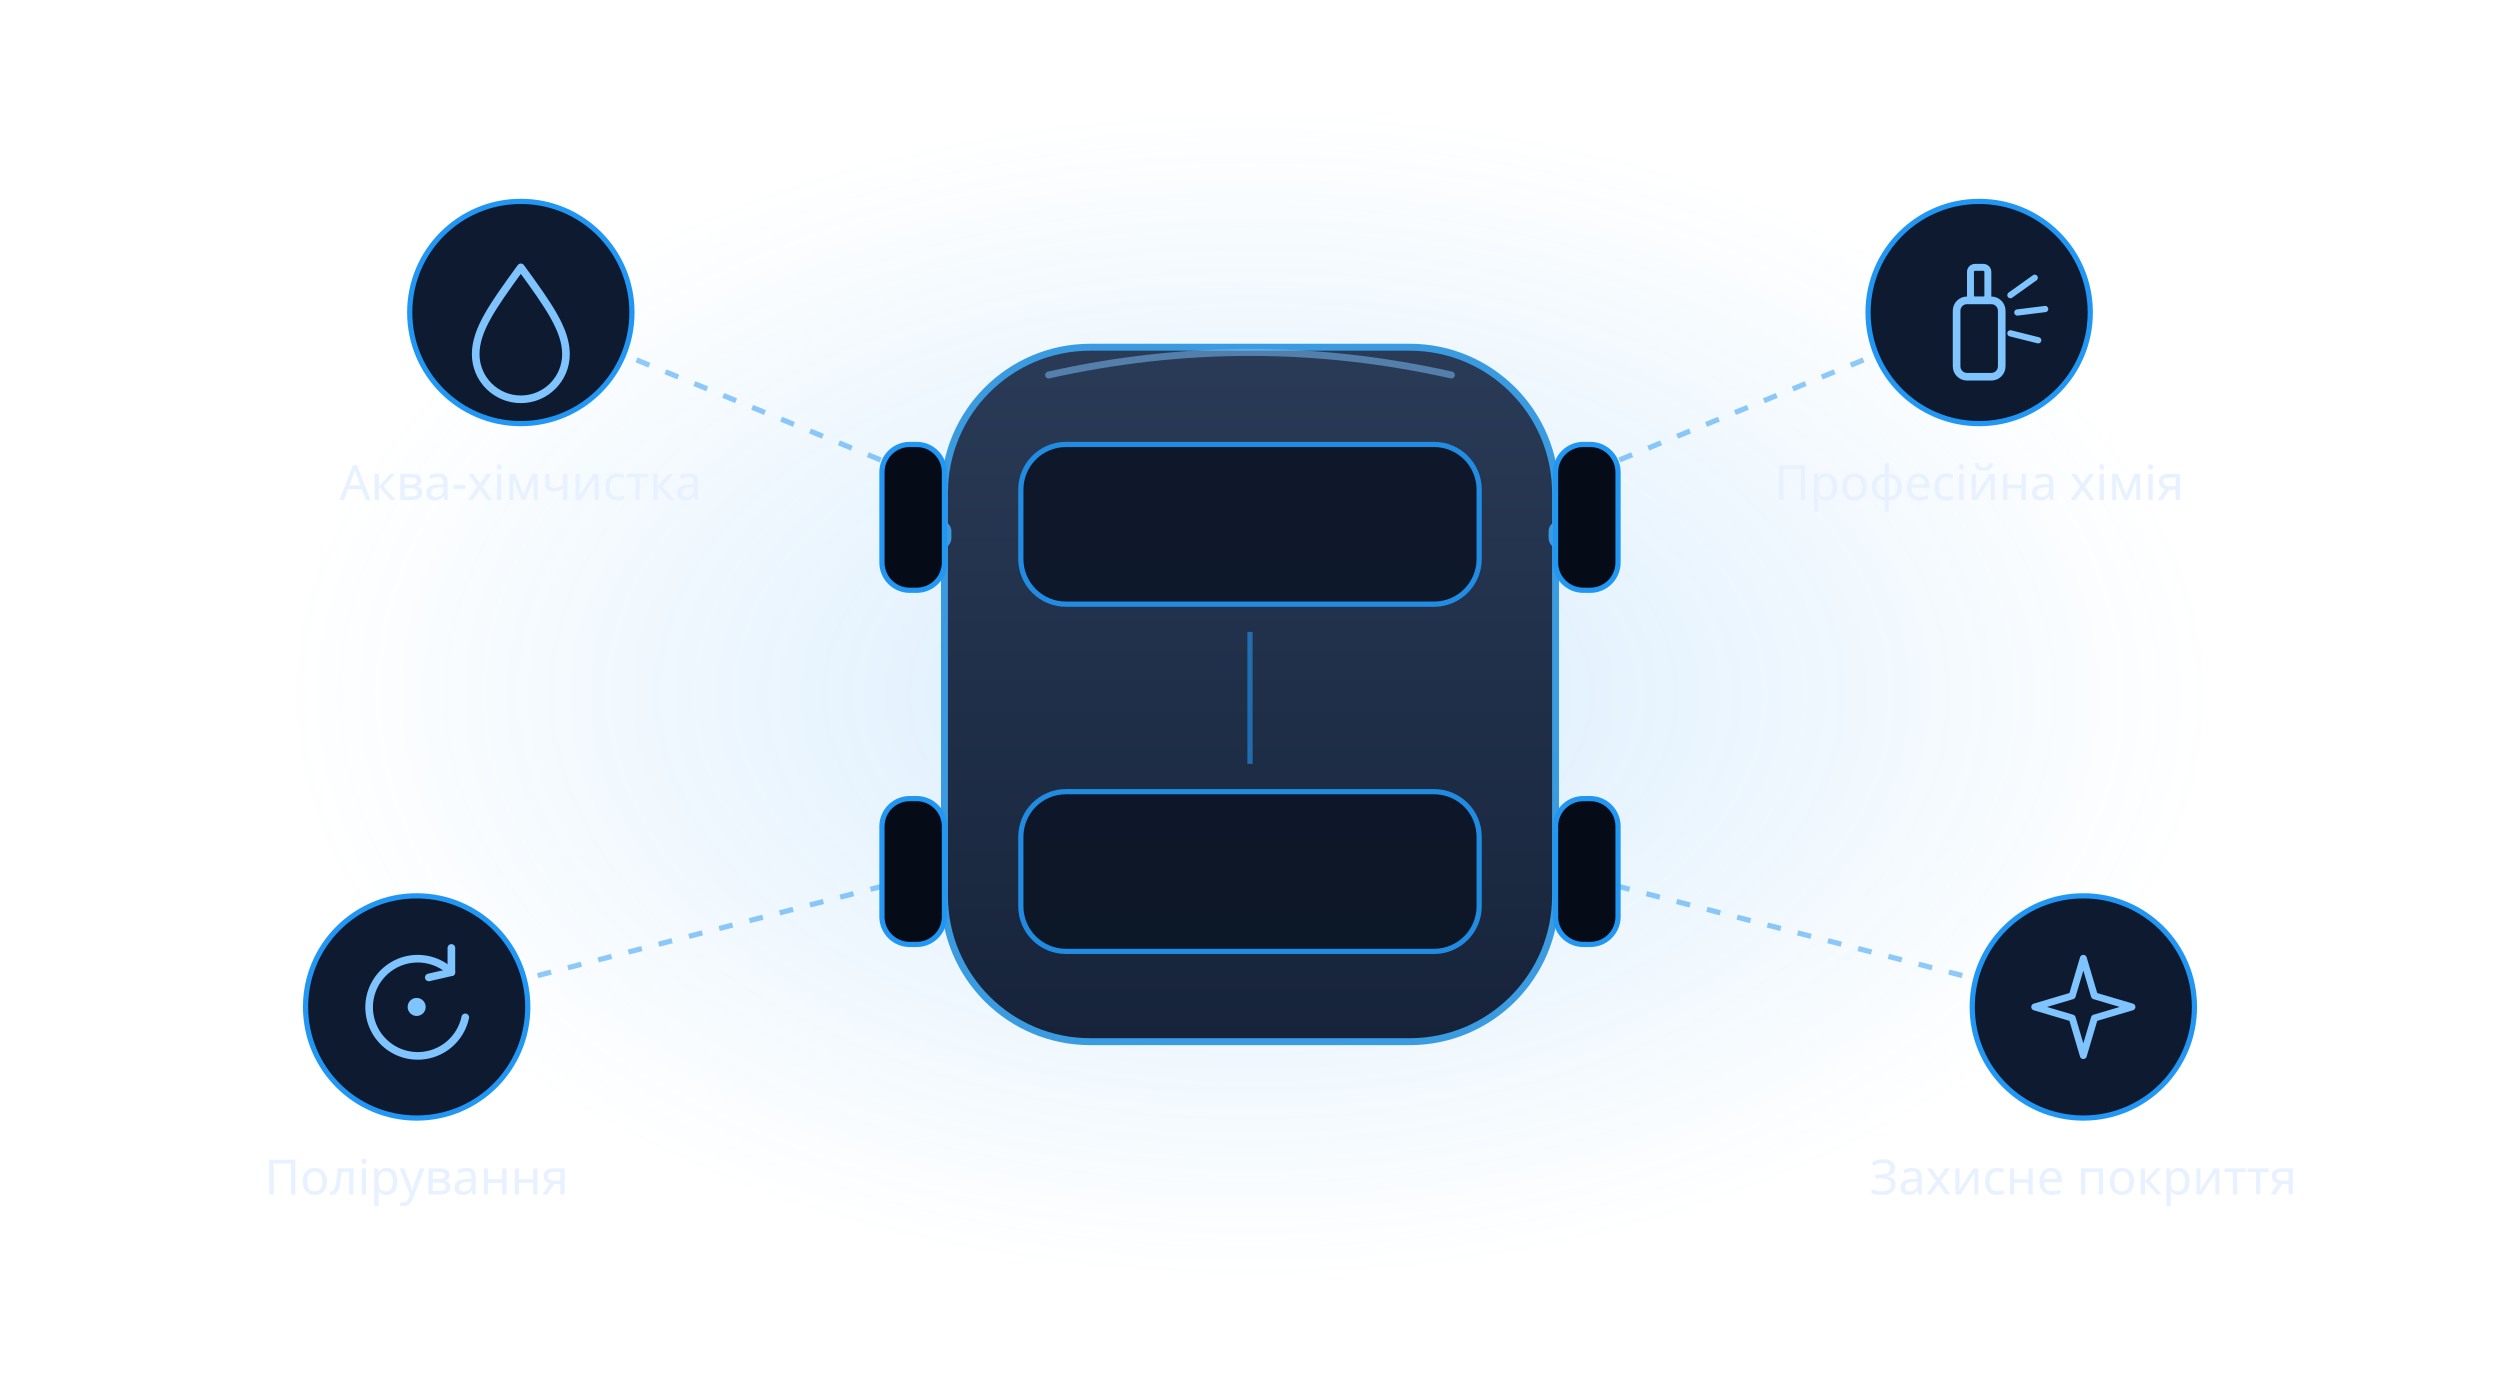
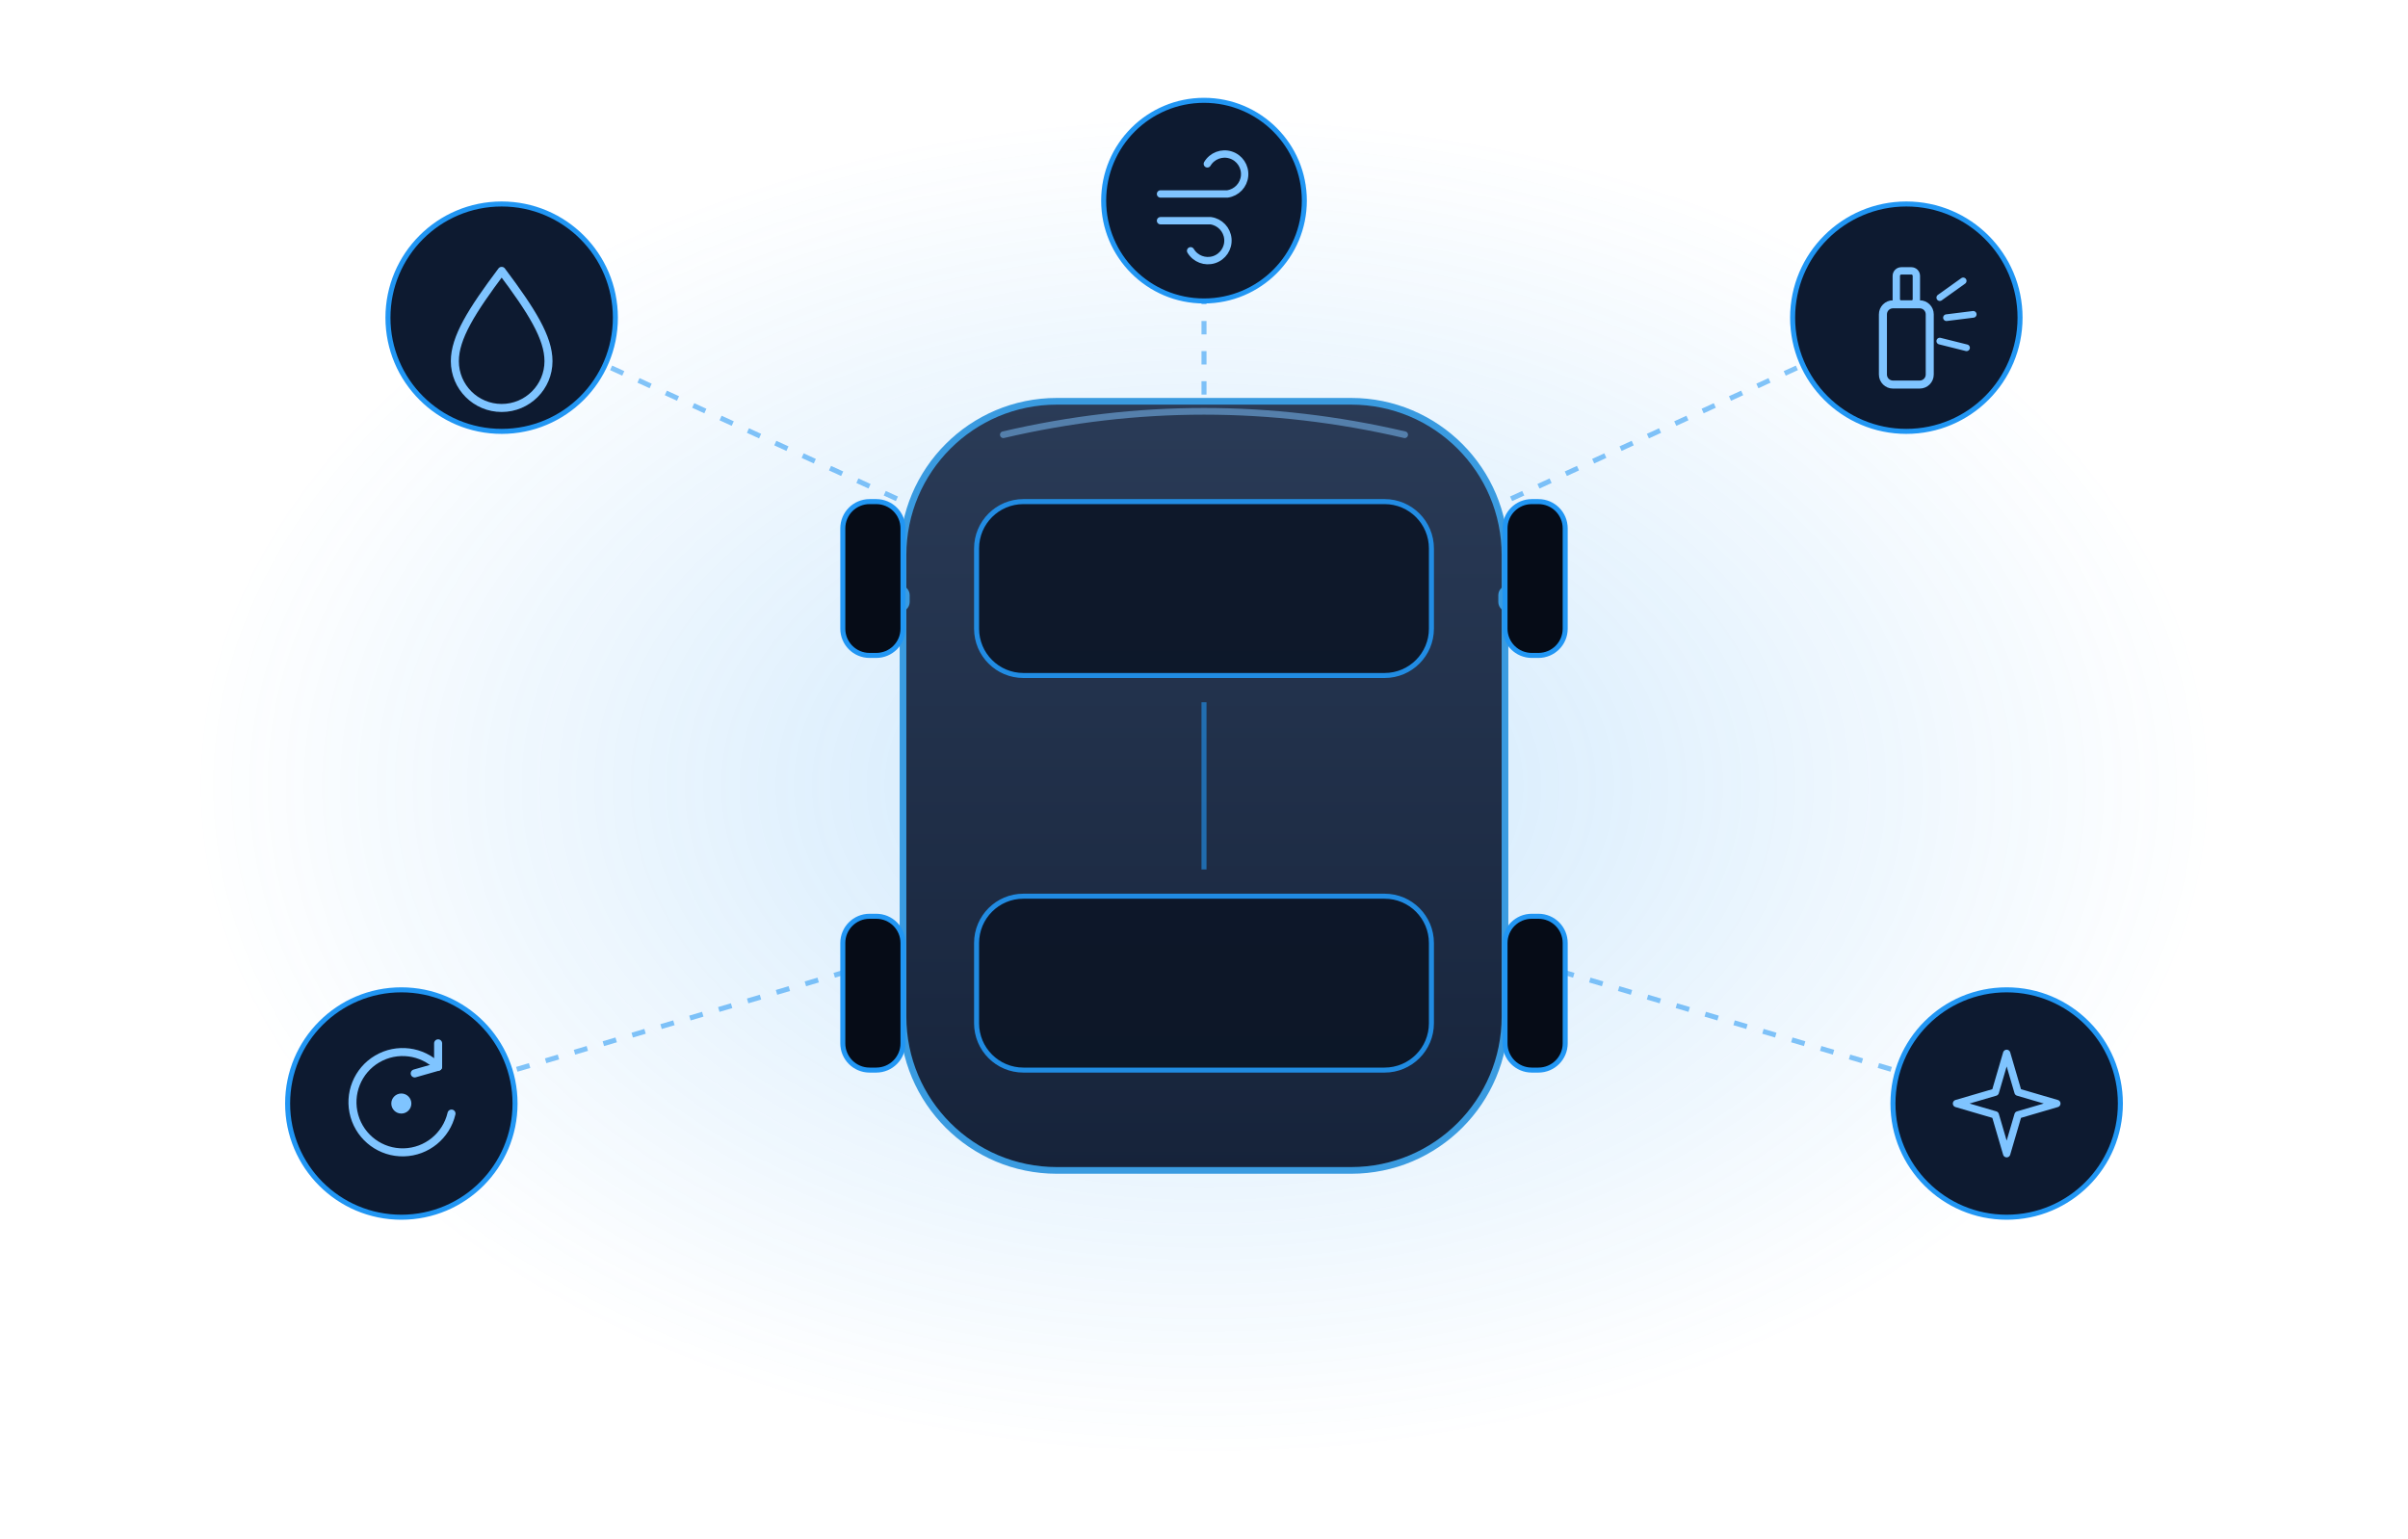
- <svg xmlns="http://www.w3.org/2000/svg" viewBox="0 0 720 400" role="img" aria-labelledby="carwashTitle">
+ <svg xmlns="http://www.w3.org/2000/svg" viewBox="0 0 720 460" role="img" aria-labelledby="carwashTitle">
  <defs>
    <linearGradient id="cwCarBody" x1="0" y1="0" x2="0" y2="1">
      <stop offset="0" stop-color="#2a3b57" />
      <stop offset="1" stop-color="#16233a" />
    </linearGradient>
    <radialGradient id="cwGlow" cx="50%" cy="50%" r="50%">
-       <stop offset="0" stop-color="#2196f3" stop-opacity=".18" />
+       <stop offset="0" stop-color="#2196f3" stop-opacity=".22" />
      <stop offset="1" stop-color="#2196f3" stop-opacity="0" />
    </radialGradient>
  </defs>
-   <ellipse cx="360" cy="200" rx="280" ry="170" fill="url(#cwGlow)" />
-   <g stroke="#2196f3" stroke-width="1.5" stroke-dasharray="4 5" opacity=".5">
-     <line x1="150" y1="90" x2="272" y2="140" />
-     <line x1="570" y1="90" x2="448" y2="140" />
-     <line x1="120" y1="290" x2="255" y2="255" />
-     <line x1="600" y1="290" x2="465" y2="255" />
+   <ellipse cx="360" cy="235" rx="300" ry="200" fill="url(#cwGlow)" />
+   <g stroke="#2196f3" stroke-width="1.5" stroke-dasharray="4 5" opacity=".55">
+     <line x1="150" y1="95" x2="270" y2="150" />
+     <line x1="570" y1="95" x2="450" y2="150" />
+     <line x1="120" y1="330" x2="255" y2="290" />
+     <line x1="600" y1="330" x2="465" y2="290" />
+     <line x1="360" y1="60" x2="360" y2="130" />
  </g>
  <g>
-     <rect x="272" y="100" width="176" height="200" rx="42" fill="url(#cwCarBody)" stroke="#3a9be0" stroke-width="2" />
-     <rect x="294" y="128" width="132" height="46" rx="13" fill="#0b1526" stroke="#2196f3" stroke-width="1.5" opacity=".9" />
-     <rect x="294" y="228" width="132" height="46" rx="13" fill="#0b1526" stroke="#2196f3" stroke-width="1.5" opacity=".9" />
-     <line x1="360" y1="182" x2="360" y2="220" stroke="#2196f3" stroke-width="1.5" opacity=".6" />
-     <rect x="260" y="150" width="14" height="8" rx="3" fill="#3a9be0" />
-     <rect x="446" y="150" width="14" height="8" rx="3" fill="#3a9be0" />
-     <rect x="254" y="128" width="18" height="42" rx="8" fill="#060c17" stroke="#2196f3" stroke-width="1.5" />
-     <rect x="448" y="128" width="18" height="42" rx="8" fill="#060c17" stroke="#2196f3" stroke-width="1.5" />
-     <rect x="254" y="230" width="18" height="42" rx="8" fill="#060c17" stroke="#2196f3" stroke-width="1.5" />
-     <rect x="448" y="230" width="18" height="42" rx="8" fill="#060c17" stroke="#2196f3" stroke-width="1.5" />
-     <path d="M302 108 q58 -13 116 0" stroke="#7fc4ff" stroke-width="2" fill="none" opacity=".5" stroke-linecap="round" />
+     <rect x="270" y="120" width="180" height="230" rx="46" fill="url(#cwCarBody)" stroke="#3a9be0" stroke-width="2" />
+     <rect x="292" y="150" width="136" height="52" rx="14" fill="#0b1526" stroke="#2196f3" stroke-width="1.5" opacity=".9" />
+     <rect x="292" y="268" width="136" height="52" rx="14" fill="#0b1526" stroke="#2196f3" stroke-width="1.5" opacity=".9" />
+     <line x1="360" y1="210" x2="360" y2="260" stroke="#2196f3" stroke-width="1.5" opacity=".6" />
+     <rect x="258" y="175" width="14" height="8" rx="3" fill="#3a9be0" />
+     <rect x="448" y="175" width="14" height="8" rx="3" fill="#3a9be0" />
+     <rect x="252" y="150" width="18" height="46" rx="8" fill="#060c17" stroke="#2196f3" stroke-width="1.5" />
+     <rect x="450" y="150" width="18" height="46" rx="8" fill="#060c17" stroke="#2196f3" stroke-width="1.5" />
+     <rect x="252" y="274" width="18" height="46" rx="8" fill="#060c17" stroke="#2196f3" stroke-width="1.5" />
+     <rect x="450" y="274" width="18" height="46" rx="8" fill="#060c17" stroke="#2196f3" stroke-width="1.5" />
+     <path d="M300 130 q60 -14 120 0" stroke="#7fc4ff" stroke-width="2" fill="none" opacity=".5" stroke-linecap="round" />
  </g>
-   <g transform="translate(150,90)">
-     <circle r="32" fill="#0d1a30" stroke="#2196f3" stroke-width="1.5" />
-     <path d="M0 -13 C8 -2 13 5 13 12 A13 13 0 0 1 -13 12 C-13 5 -8 -2 0 -13 Z" fill="none" stroke="#7fc4ff" stroke-width="2.2" stroke-linejoin="round" />
-     <text x="0" y="54" text-anchor="middle" font-size="14" font-weight="500" fill="#e8f1ff" font-family="sans-serif">Аква-хімчистка</text>
+   <g transform="translate(150,95)">
+     <circle r="34" fill="#0d1a30" stroke="#2196f3" stroke-width="1.5" />
+     <path d="M0 -14 C9 -2 14 6 14 13 A14 14 0 0 1 -14 13 C-14 6 -9 -2 0 -14 Z" fill="none" stroke="#7fc4ff" stroke-width="2.4" stroke-linejoin="round" />
  </g>
-   <g transform="translate(570,90)">
-     <circle r="32" fill="#0d1a30" stroke="#2196f3" stroke-width="1.5" />
-     <rect x="-6.5" y="-3.5" width="13" height="22" rx="3" fill="none" stroke="#7fc4ff" stroke-width="2.2" />
-     <rect x="-2.5" y="-13" width="5" height="9.5" rx="1.3" fill="none" stroke="#7fc4ff" stroke-width="2" />
-     <line x1="9" y1="-5" x2="16" y2="-10" stroke="#7fc4ff" stroke-width="1.8" stroke-linecap="round" />
-     <line x1="11" y1="0" x2="19" y2="-1" stroke="#7fc4ff" stroke-width="1.8" stroke-linecap="round" />
-     <line x1="9" y1="6" x2="17" y2="8" stroke="#7fc4ff" stroke-width="1.8" stroke-linecap="round" />
-     <text x="0" y="54" text-anchor="middle" font-size="14" font-weight="500" fill="#e8f1ff" font-family="sans-serif">Професійна хімія</text>
+   <g transform="translate(570,95)">
+     <circle r="34" fill="#0d1a30" stroke="#2196f3" stroke-width="1.5" />
+     <rect x="-7" y="-4" width="14" height="24" rx="3" fill="none" stroke="#7fc4ff" stroke-width="2.4" />
+     <rect x="-3" y="-14" width="6" height="10" rx="1.5" fill="none" stroke="#7fc4ff" stroke-width="2.2" />
+     <line x1="10" y1="-6" x2="17" y2="-11" stroke="#7fc4ff" stroke-width="2" stroke-linecap="round" />
+     <line x1="12" y1="0" x2="20" y2="-1" stroke="#7fc4ff" stroke-width="2" stroke-linecap="round" />
+     <line x1="10" y1="7" x2="18" y2="9" stroke="#7fc4ff" stroke-width="2" stroke-linecap="round" />
  </g>
-   <g transform="translate(120,290)">
-     <circle r="32" fill="#0d1a30" stroke="#2196f3" stroke-width="1.5" />
-     <path d="M10 -10 A14 14 0 1 0 14 3" fill="none" stroke="#7fc4ff" stroke-width="2.2" stroke-linecap="round" />
-     <path d="M10 -17 L10 -10 L3.5 -8.5" fill="none" stroke="#7fc4ff" stroke-width="2.2" stroke-linecap="round" stroke-linejoin="round" />
-     <circle cx="0" cy="0" r="2.6" fill="#7fc4ff" />
-     <text x="0" y="54" text-anchor="middle" font-size="14" font-weight="500" fill="#e8f1ff" font-family="sans-serif">Полірування</text>
+   <g transform="translate(120,330)">
+     <circle r="34" fill="#0d1a30" stroke="#2196f3" stroke-width="1.5" />
+     <path d="M11 -11 A15 15 0 1 0 15 3" fill="none" stroke="#7fc4ff" stroke-width="2.4" stroke-linecap="round" />
+     <path d="M11 -18 L11 -11 L4 -9" fill="none" stroke="#7fc4ff" stroke-width="2.4" stroke-linecap="round" stroke-linejoin="round" />
+     <circle cx="0" cy="0" r="3" fill="#7fc4ff" />
  </g>
-   <g transform="translate(600,290)">
-     <circle r="32" fill="#0d1a30" stroke="#2196f3" stroke-width="1.5" />
-     <path d="M0 -14 L3.2 -3.2 L14 0 L3.2 3.2 L0 14 L-3.2 3.2 L-14 0 L-3.2 -3.2 Z" fill="none" stroke="#7fc4ff" stroke-width="2" stroke-linejoin="round" />
-     <text x="0" y="54" text-anchor="middle" font-size="14" font-weight="500" fill="#e8f1ff" font-family="sans-serif">Захисне покриття</text>
+   <g transform="translate(600,330)">
+     <circle r="34" fill="#0d1a30" stroke="#2196f3" stroke-width="1.5" />
+     <path d="M0 -15 L3.4 -3.4 L15 0 L3.4 3.4 L0 15 L-3.4 3.4 L-15 0 L-3.4 -3.4 Z" fill="none" stroke="#7fc4ff" stroke-width="2.2" stroke-linejoin="round" />
+   </g>
+   <g transform="translate(360,60)">
+     <circle r="30" fill="#0d1a30" stroke="#2196f3" stroke-width="1.5" />
+     <path d="M-13 -2 h20 a6 6 0 1 0 -6 -9" fill="none" stroke="#7fc4ff" stroke-width="2.2" stroke-linecap="round" />
+     <path d="M-13 6 h15 a6 6 0 1 1 -6 9" fill="none" stroke="#7fc4ff" stroke-width="2.2" stroke-linecap="round" />
  </g>
</svg>
